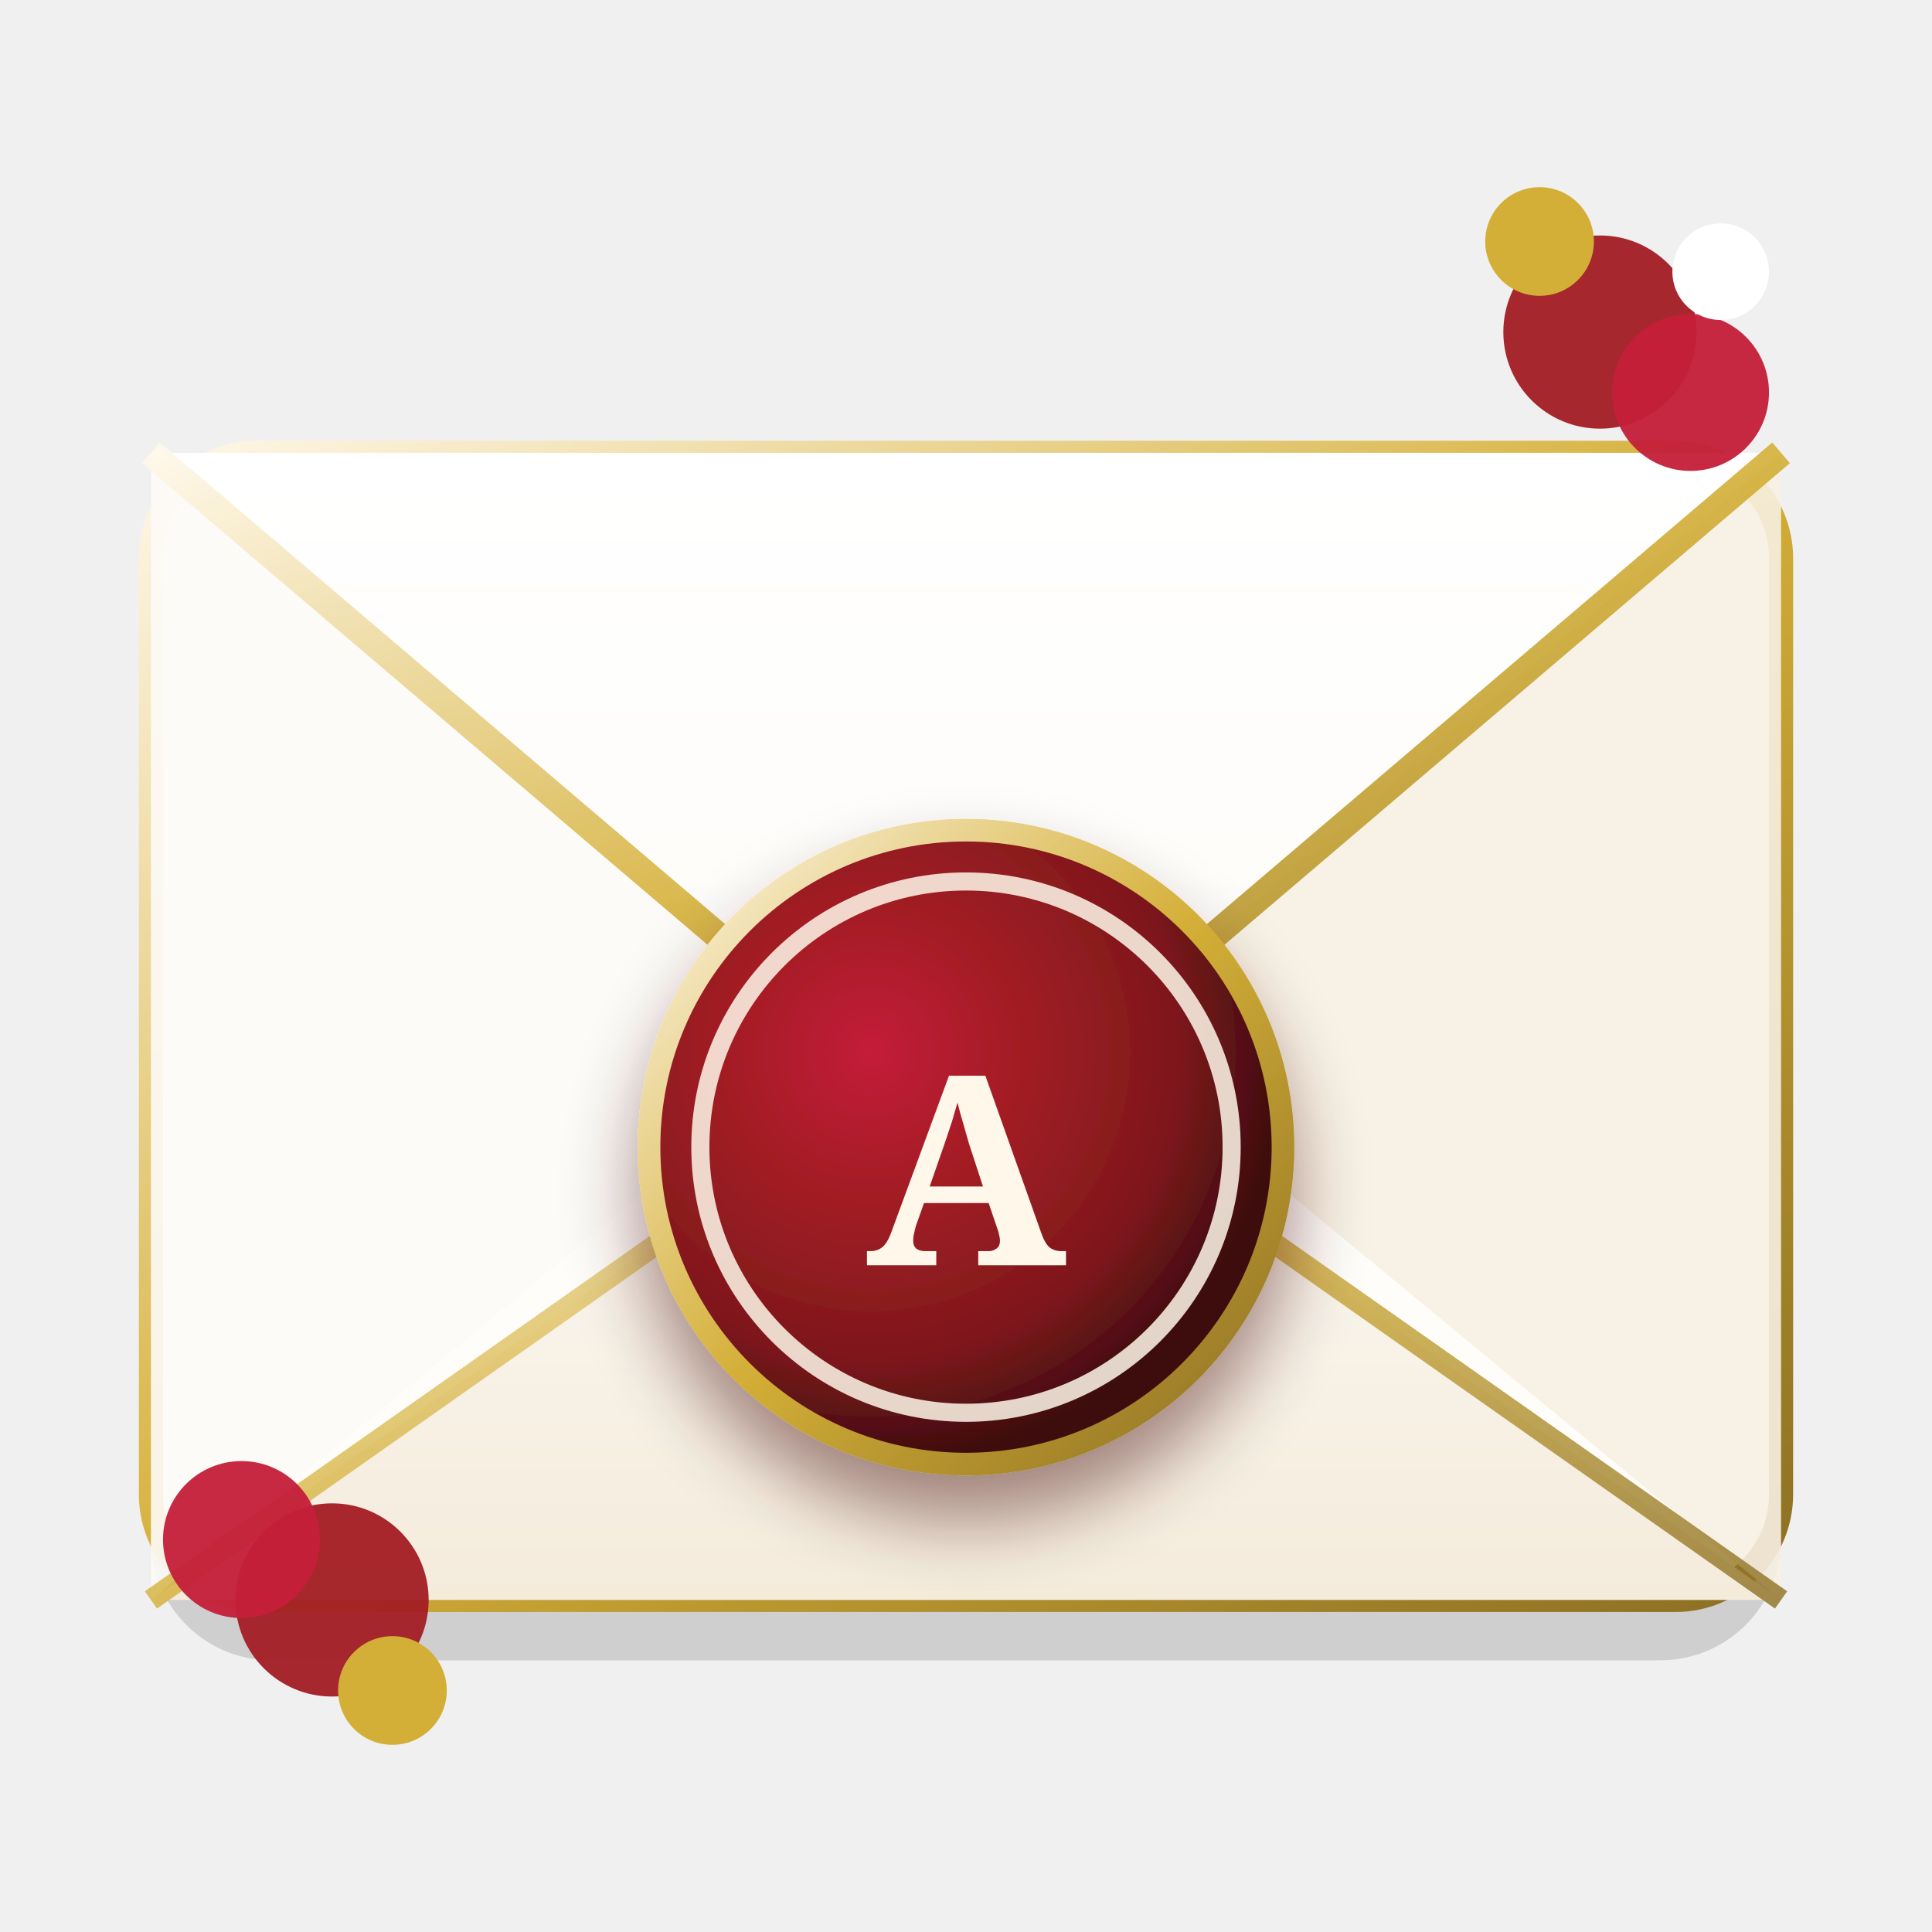
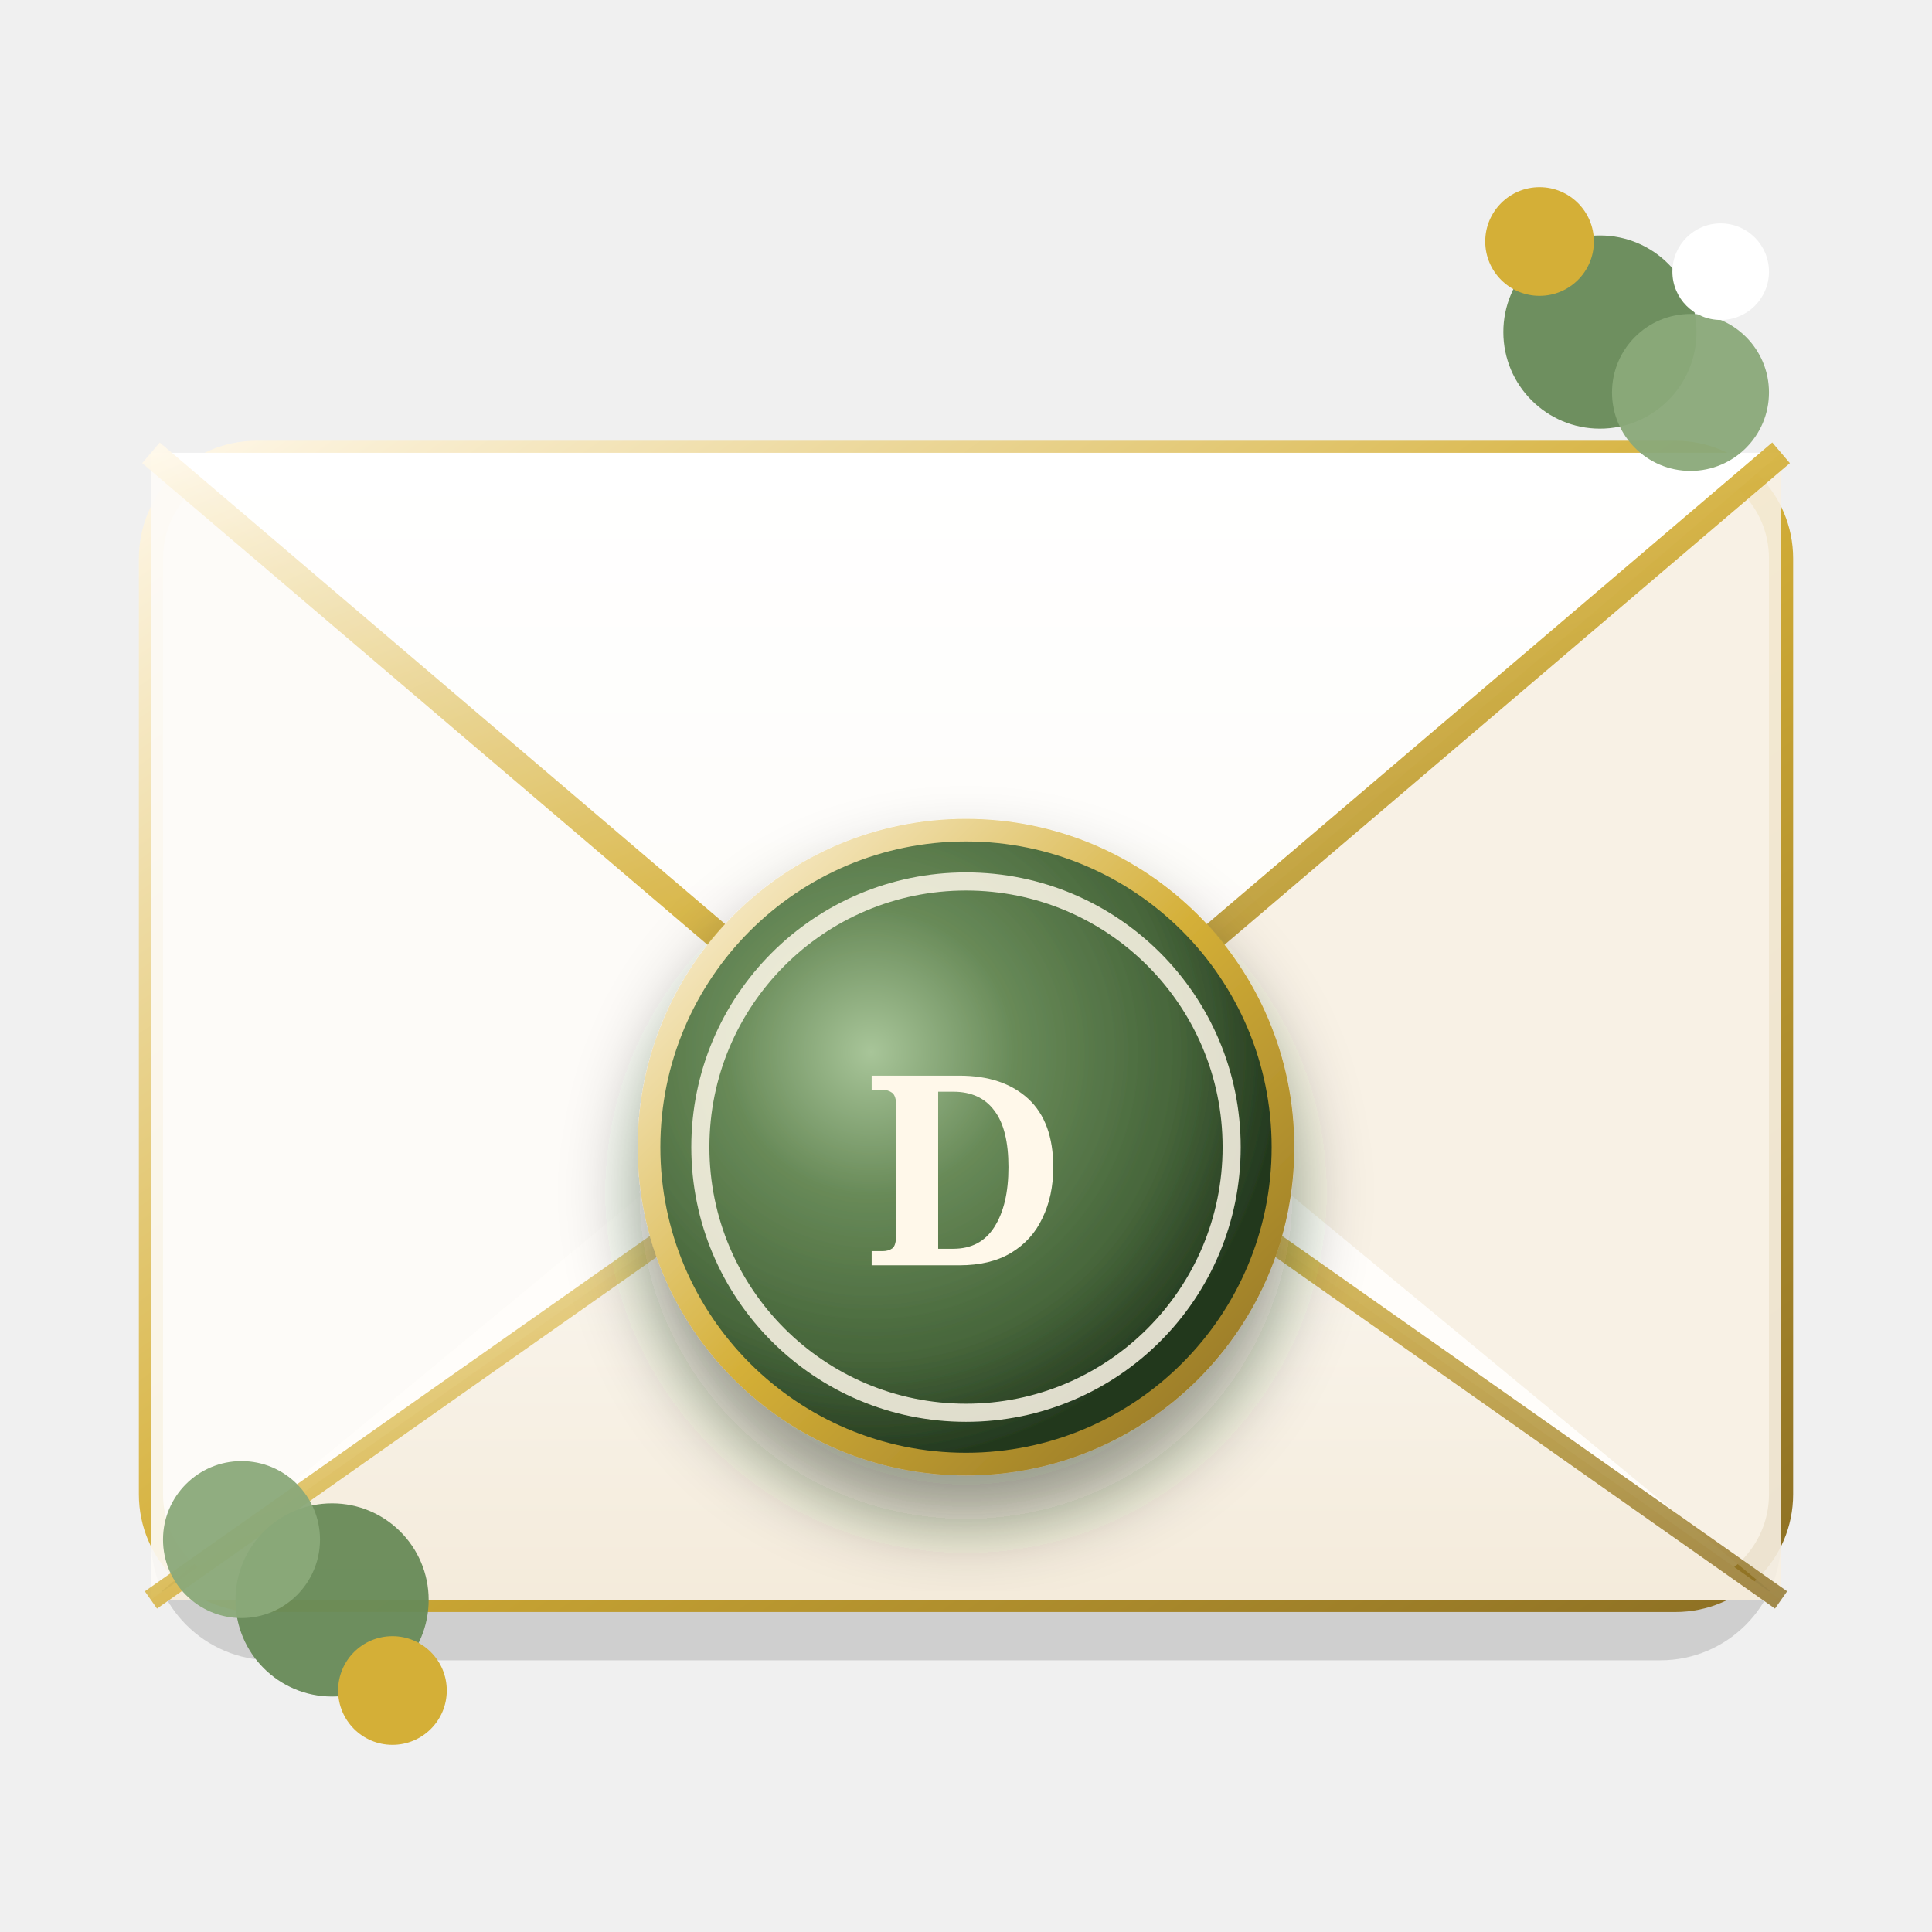
<svg xmlns="http://www.w3.org/2000/svg" viewBox="0 0 64 64" width="64" height="64">
  <defs>
    <linearGradient id="warmFlap" x1="0" y1="0" x2="0" y2="1">
      <stop offset="0%" stop-color="#ffffff" />
      <stop offset="100%" stop-color="#fdfbf7" />
    </linearGradient>
    <linearGradient id="warmPocket" x1="0" y1="0" x2="0" y2="1">
      <stop offset="0%" stop-color="#fdfbf7" />
      <stop offset="100%" stop-color="#f4ebdb" />
    </linearGradient>
-     <radialGradient id="sealRedGold" cx="35%" cy="35%" r="65%">
-       <stop offset="0%" stop-color="#c41e3a" />
-       <stop offset="35%" stop-color="#a31d24" />
-       <stop offset="75%" stop-color="#7d181c" />
-       <stop offset="100%" stop-color="#3d0c0e" />
+     <radialGradient id="sealSageGold" cx="35%" cy="35%" r="65%">
+       <stop offset="0%" stop-color="#a8c599" />
+       <stop offset="35%" stop-color="#688a58" />
+       <stop offset="75%" stop-color="#46653a" />
+       <stop offset="100%" stop-color="#23381e" />
    </radialGradient>
    <linearGradient id="goldTrim" x1="0" y1="0" x2="1" y2="1">
      <stop offset="0%" stop-color="#fff8ea" />
      <stop offset="50%" stop-color="#d4af37" />
      <stop offset="100%" stop-color="#8c6f23" />
    </linearGradient>
    <filter id="sealShadow" x="-20%" y="-20%" width="140%" height="140%">
-       <feDropShadow dx="0" dy="1.5" stdDeviation="1.2" flood-color="#3d0c0e" flood-opacity="0.45" />
+       <feDropShadow dx="0" dy="1.5" stdDeviation="1.2" flood-color="#1d3018" flood-opacity="0.45" />
    </filter>
  </defs>
  <rect x="5" y="15" width="54" height="38" rx="4" fill="#000000" opacity="0.14" transform="translate(0, 2)" />
  <rect x="5" y="15" width="54" height="38" rx="3.5" fill="#fffdfa" stroke="url(#goldTrim)" stroke-width="0.8" />
  <polygon points="5,15 5,53 28,34" fill="#fdfbf7" opacity="0.9" />
  <polygon points="59,15 59,53 36,34" fill="#f7f0e2" opacity="0.9" />
  <polygon points="5,53 59,53 32,34" fill="url(#warmPocket)" />
  <path d="M5 53 L32 34 L59 53" fill="none" stroke="url(#goldTrim)" stroke-width="0.7" opacity="0.8" />
  <polygon points="5,15 59,15 32,38" fill="url(#warmFlap)" />
  <path d="M5 15 L32 38 L59 15" fill="none" stroke="url(#goldTrim)" stroke-width="0.9" opacity="0.9" />
-   <circle cx="53" cy="11" r="3.2" fill="#a31d24" opacity="0.95" />
-   <circle cx="56" cy="13" r="2.6" fill="#c41e3a" opacity="0.95" />
+   <circle cx="53" cy="11" r="3.2" fill="#688a58" opacity="0.95" />
+   <circle cx="56" cy="13" r="2.6" fill="#8aa97a" opacity="0.95" />
  <circle cx="51" cy="8" r="1.8" fill="#d4af37" />
  <circle cx="57" cy="9" r="1.6" fill="#ffffff" />
-   <circle cx="11" cy="53" r="3.2" fill="#a31d24" opacity="0.95" />
-   <circle cx="8" cy="51" r="2.6" fill="#c41e3a" opacity="0.95" />
+   <circle cx="11" cy="53" r="3.2" fill="#688a58" opacity="0.95" />
+   <circle cx="8" cy="51" r="2.6" fill="#8aa97a" opacity="0.95" />
  <circle cx="13" cy="56" r="1.8" fill="#d4af37" />
  <g filter="url(#sealShadow)">
-     <circle cx="32" cy="38" r="10.5" fill="url(#sealRedGold)" stroke="url(#goldTrim)" stroke-width="0.75" />
+     <circle cx="32" cy="38" r="10.5" fill="url(#sealSageGold)" stroke="url(#goldTrim)" stroke-width="0.75" />
    <circle cx="32" cy="38" r="8.8" fill="none" stroke="#fff8ea" stroke-width="0.6" opacity="0.85" />
-     <text x="32" y="38.5" font-family="'Alex Brush', 'Playfair Display', Georgia, serif" font-size="8.8" font-weight="bold" fill="#fff8ea" text-anchor="middle" dominant-baseline="central">A</text>
+     <text x="32" y="38.5" font-family="'Alex Brush', 'Playfair Display', Georgia, serif" font-size="8.8" font-weight="bold" fill="#fff8ea" text-anchor="middle" dominant-baseline="central">D</text>
  </g>
</svg>
